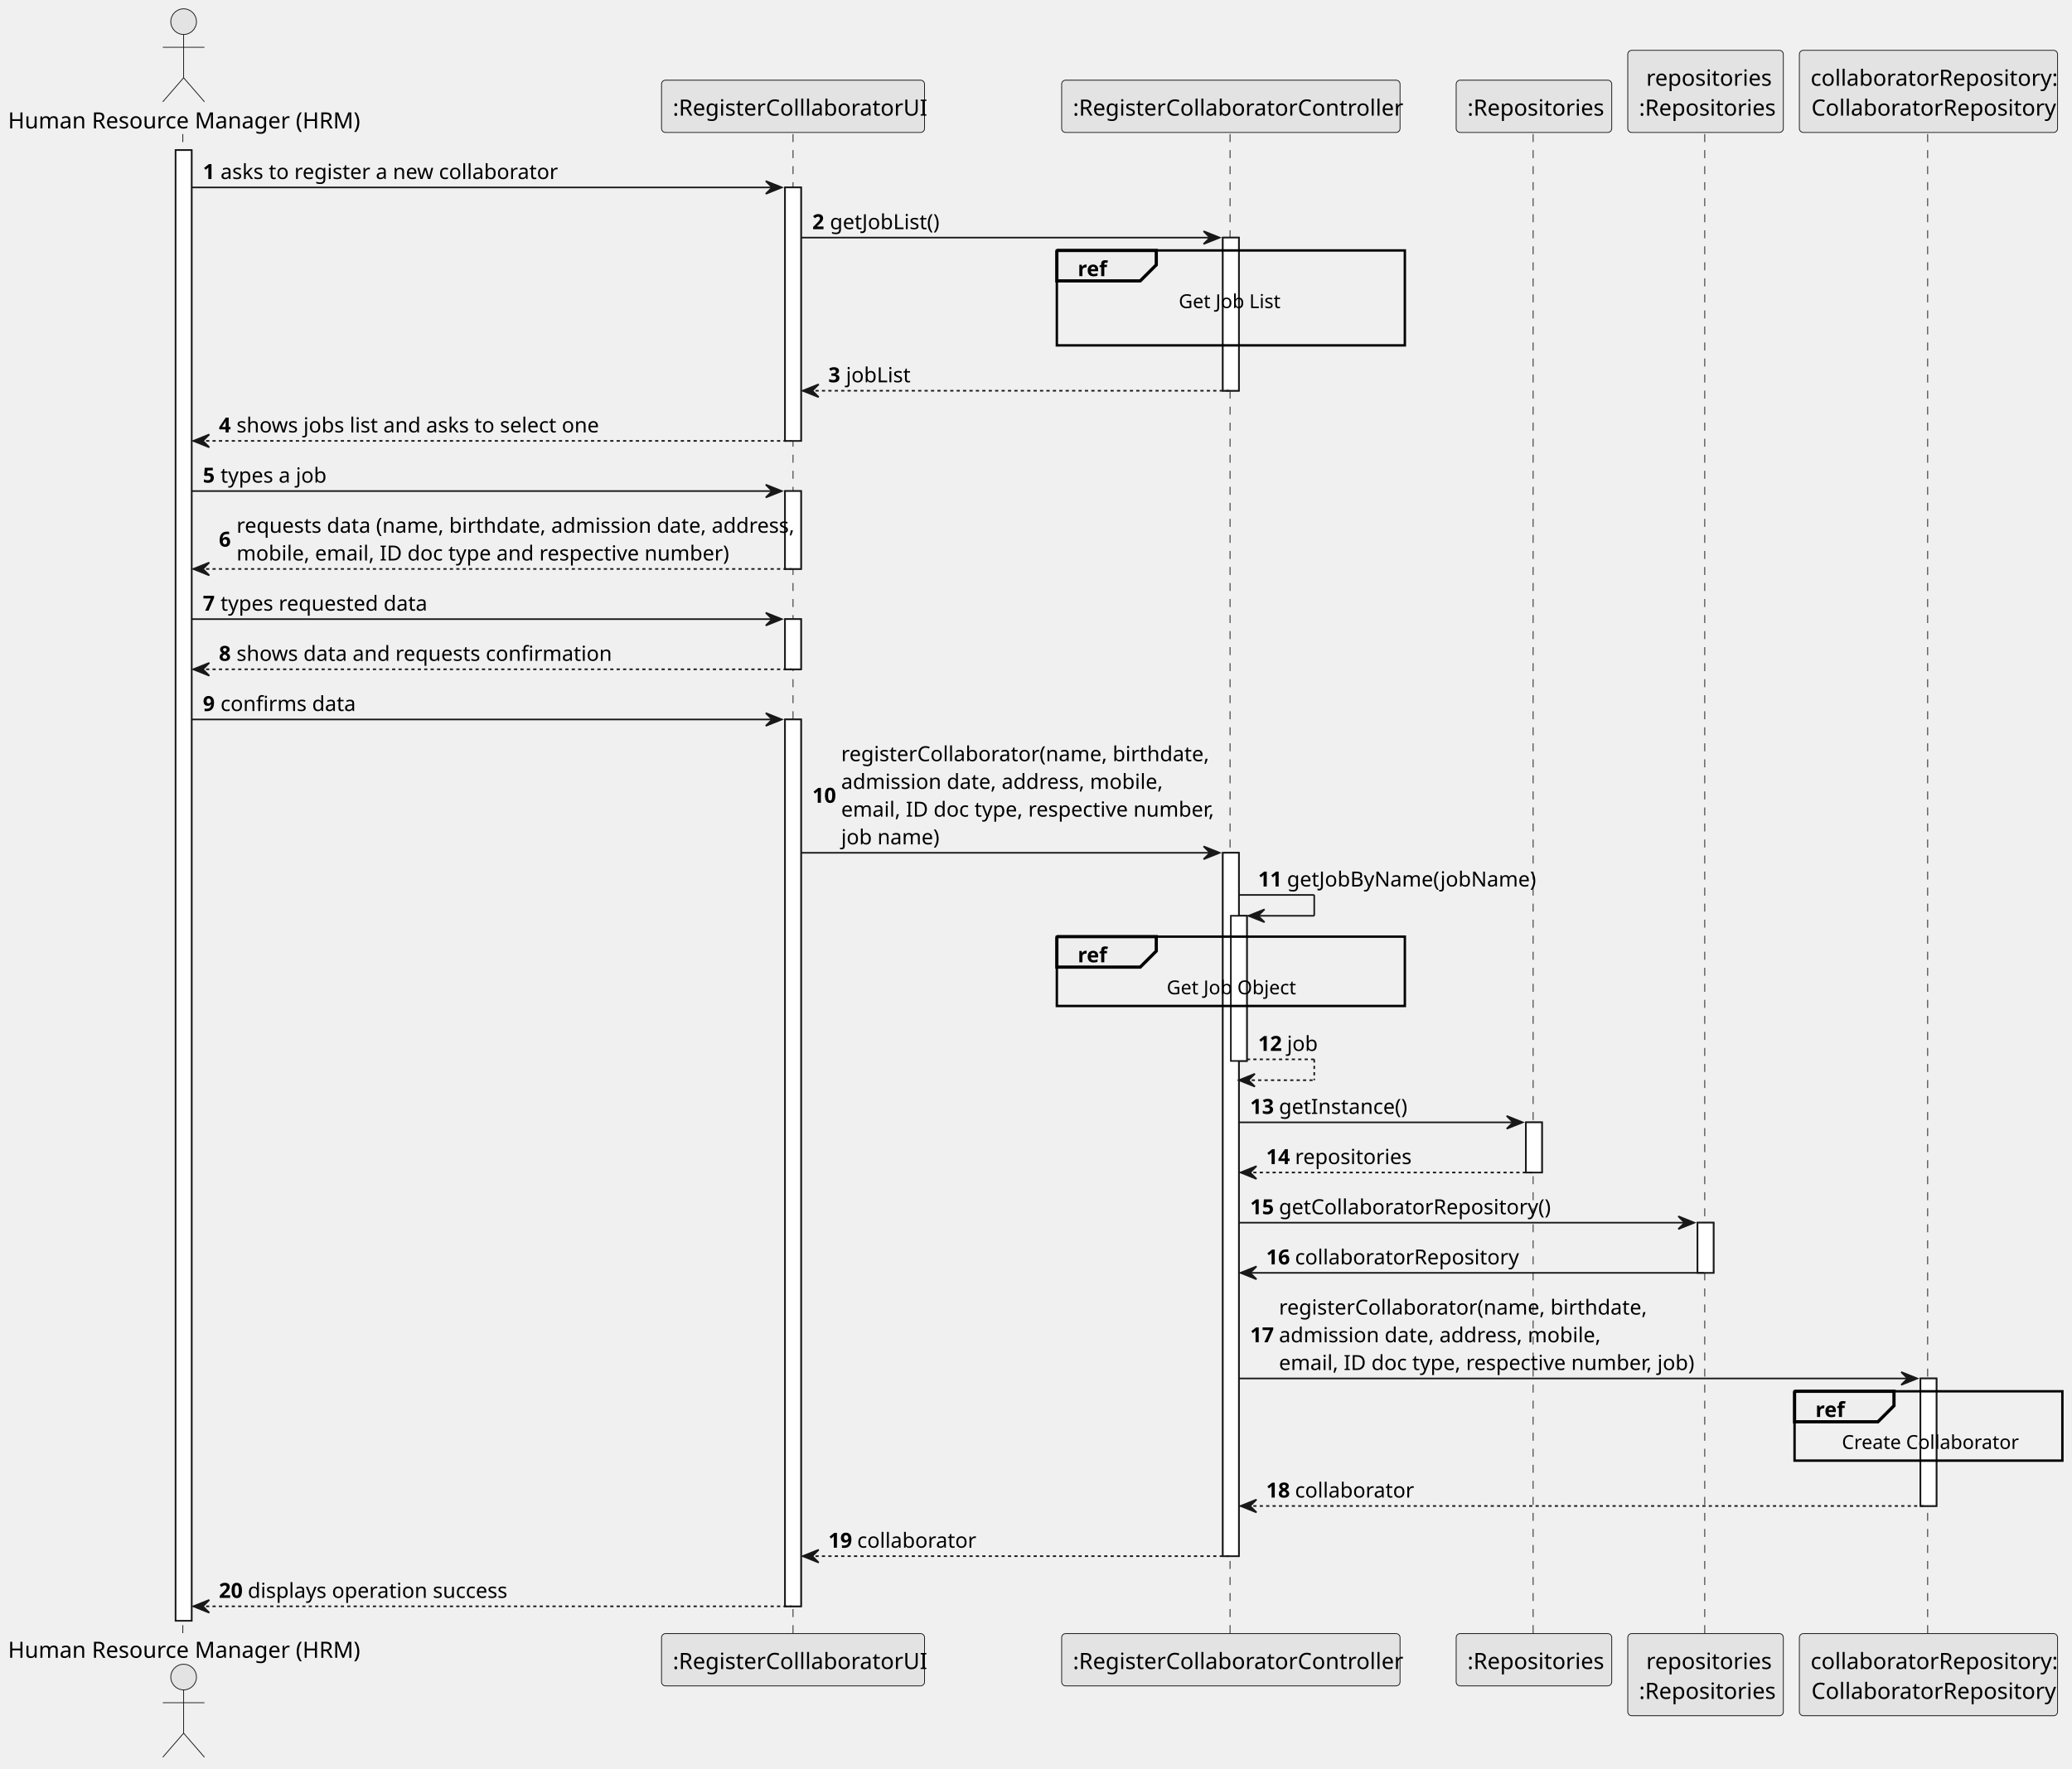
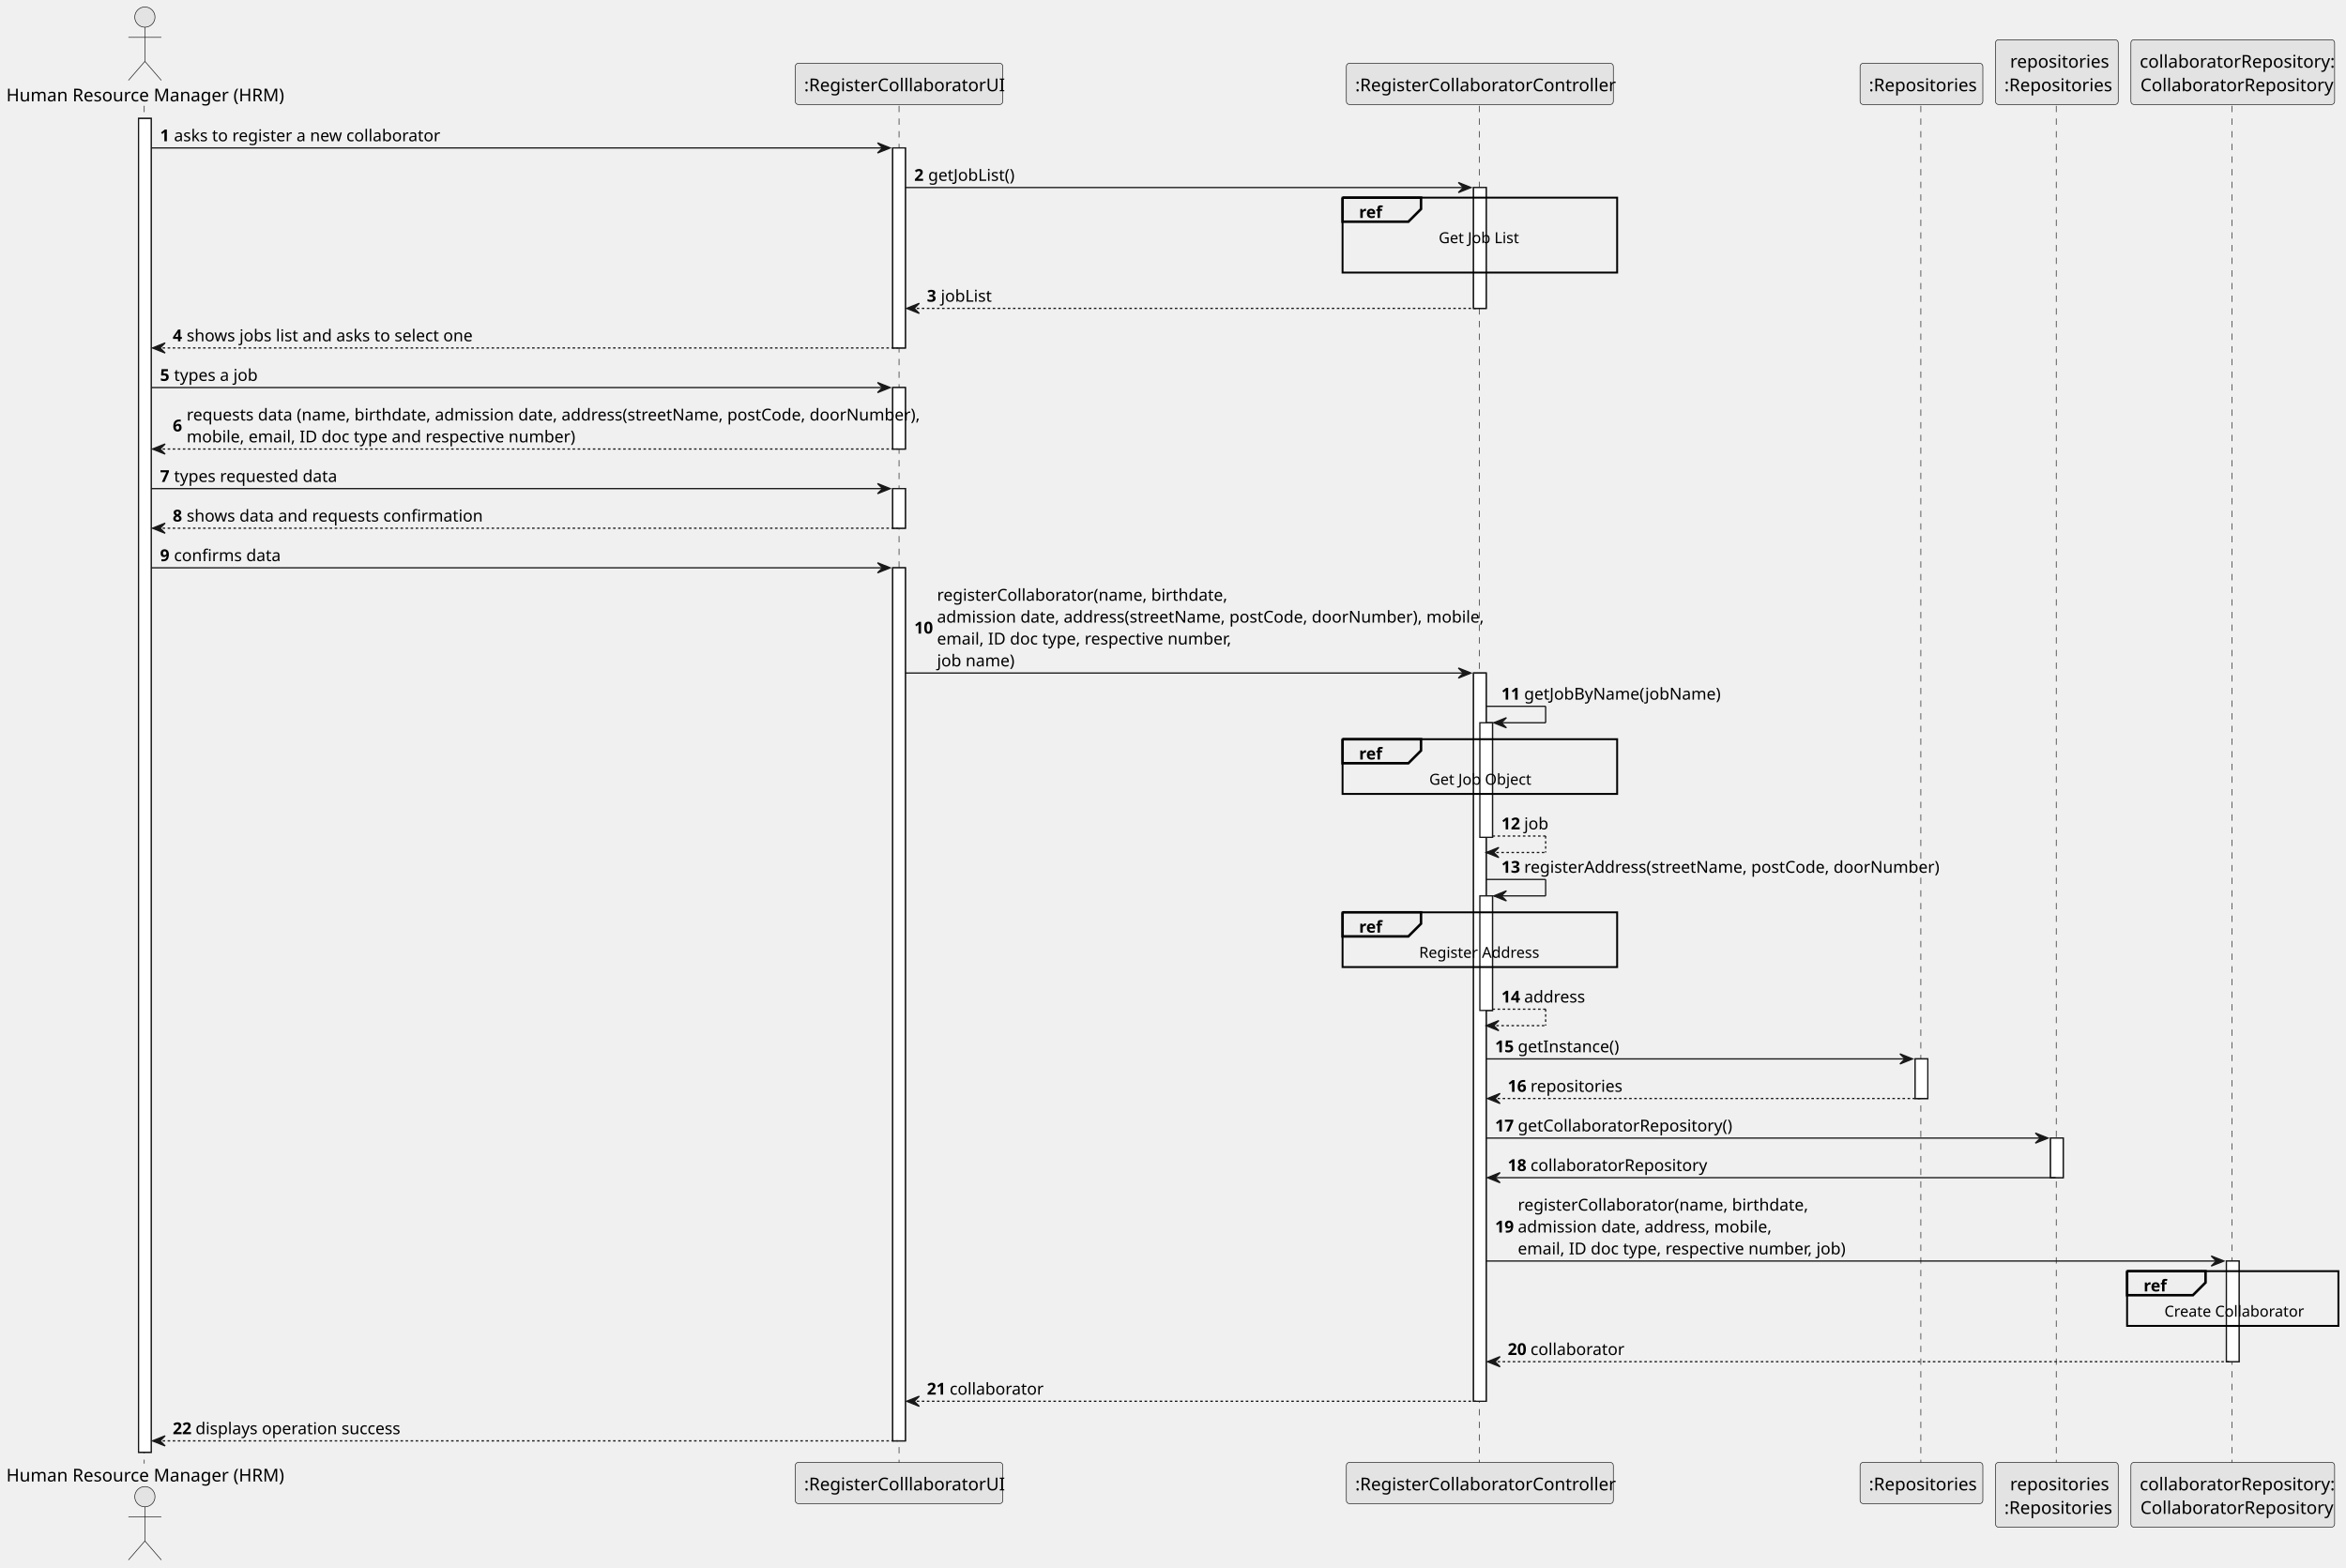
- <svg xmlns="http://www.w3.org/2000/svg" contentStyleType="text/css" height="1103px" preserveAspectRatio="none" style="width:1292px;height:1103px;background:#FFFFFF;" version="1.1" viewBox="0 0 1292 1103" width="1292px" zoomAndPan="magnify">
+ <svg xmlns="http://www.w3.org/2000/svg" contentStyleType="text/css" height="1239px" preserveAspectRatio="none" style="width:1854px;height:1239px;background:#FFFFFF;" version="1.1" viewBox="0 0 1854 1239" width="1854px" zoomAndPan="magnify">
  <defs />
  <g>
-     <rect fill="#FFFFFF" height="917.283" style="stroke:#181818;stroke-width:1.0;" width="10" x="109.5" y="93.621" />
-     <rect fill="#FFFFFF" height="158.086" style="stroke:#181818;stroke-width:1.0;" width="10" x="489.5" y="116.912" />
-     <rect fill="#FFFFFF" height="48.582" style="stroke:#181818;stroke-width:1.0;" width="10" x="489.5" y="306.289" />
-     <rect fill="#FFFFFF" height="31.291" style="stroke:#181818;stroke-width:1.0;" width="10" x="489.5" y="386.162" />
-     <rect fill="#FFFFFF" height="553.16" style="stroke:#181818;stroke-width:1.0;" width="10" x="489.5" y="448.744" />
-     <rect fill="#FFFFFF" height="95.504" style="stroke:#181818;stroke-width:1.0;" width="10" x="762.5" y="148.203" />
-     <rect fill="#FFFFFF" height="438.705" style="stroke:#181818;stroke-width:1.0;" width="10" x="762.5" y="531.908" />
-     <rect fill="#FFFFFF" height="90.543" style="stroke:#181818;stroke-width:1.0;" width="10" x="767.5" y="571.199" />
-     <rect fill="#FFFFFF" height="31.291" style="stroke:#181818;stroke-width:1.0;" width="10" x="951.5" y="700.033" />
-     <rect fill="#FFFFFF" height="31.291" style="stroke:#181818;stroke-width:1.0;" width="10" x="1058.5" y="762.615" />
-     <rect fill="#FFFFFF" height="79.543" style="stroke:#181818;stroke-width:1.0;" width="10" x="1197.5" y="859.779" />
-     <line style="stroke:#181818;stroke-width:0.5;stroke-dasharray:5.0,5.0;" x1="114" x2="114" y1="83.621" y2="1019.904" />
-     <line style="stroke:#181818;stroke-width:0.5;stroke-dasharray:5.0,5.0;" x1="494.5" x2="494.5" y1="83.621" y2="1019.904" />
-     <line style="stroke:#181818;stroke-width:0.5;stroke-dasharray:5.0,5.0;" x1="767" x2="767" y1="83.621" y2="1019.904" />
-     <line style="stroke:#181818;stroke-width:0.5;stroke-dasharray:5.0,5.0;" x1="956" x2="956" y1="83.621" y2="1019.904" />
-     <line style="stroke:#181818;stroke-width:0.5;stroke-dasharray:5.0,5.0;" x1="1063" x2="1063" y1="83.621" y2="1019.904" />
-     <line style="stroke:#181818;stroke-width:0.5;stroke-dasharray:5.0,5.0;" x1="1202" x2="1202" y1="83.621" y2="1019.904" />
+     <rect fill="#FFFFFF" height="1054.117" style="stroke:#181818;stroke-width:1.0;" width="10" x="109.5" y="93.621" />
+     <rect fill="#FFFFFF" height="158.086" style="stroke:#181818;stroke-width:1.0;" width="10" x="705.5" y="116.912" />
+     <rect fill="#FFFFFF" height="48.582" style="stroke:#181818;stroke-width:1.0;" width="10" x="705.5" y="306.289" />
+     <rect fill="#FFFFFF" height="31.291" style="stroke:#181818;stroke-width:1.0;" width="10" x="705.5" y="386.162" />
+     <rect fill="#FFFFFF" height="689.994" style="stroke:#181818;stroke-width:1.0;" width="10" x="705.5" y="448.744" />
+     <rect fill="#FFFFFF" height="95.504" style="stroke:#181818;stroke-width:1.0;" width="10" x="1164.5" y="148.203" />
+     <rect fill="#FFFFFF" height="575.539" style="stroke:#181818;stroke-width:1.0;" width="10" x="1164.5" y="531.908" />
+     <rect fill="#FFFFFF" height="90.543" style="stroke:#181818;stroke-width:1.0;" width="10" x="1169.5" y="571.199" />
+     <rect fill="#FFFFFF" height="90.543" style="stroke:#181818;stroke-width:1.0;" width="10" x="1169.5" y="708.033" />
+     <rect fill="#FFFFFF" height="31.291" style="stroke:#181818;stroke-width:1.0;" width="10" x="1513.5" y="836.867" />
+     <rect fill="#FFFFFF" height="31.291" style="stroke:#181818;stroke-width:1.0;" width="10" x="1620.5" y="899.449" />
+     <rect fill="#FFFFFF" height="79.543" style="stroke:#181818;stroke-width:1.0;" width="10" x="1759.5" y="996.613" />
+     <line style="stroke:#181818;stroke-width:0.5;stroke-dasharray:5.0,5.0;" x1="114" x2="114" y1="83.621" y2="1156.738" />
+     <line style="stroke:#181818;stroke-width:0.5;stroke-dasharray:5.0,5.0;" x1="710.5" x2="710.5" y1="83.621" y2="1156.738" />
+     <line style="stroke:#181818;stroke-width:0.5;stroke-dasharray:5.0,5.0;" x1="1169" x2="1169" y1="83.621" y2="1156.738" />
+     <line style="stroke:#181818;stroke-width:0.5;stroke-dasharray:5.0,5.0;" x1="1518" x2="1518" y1="83.621" y2="1156.738" />
+     <line style="stroke:#181818;stroke-width:0.5;stroke-dasharray:5.0,5.0;" x1="1625" x2="1625" y1="83.621" y2="1156.738" />
+     <line style="stroke:#181818;stroke-width:0.5;stroke-dasharray:5.0,5.0;" x1="1764" x2="1764" y1="83.621" y2="1156.738" />
    <text fill="#000000" font-family="sans-serif" font-size="14" lengthAdjust="spacing" textLength="213" x="5" y="80.107">Human Resource Manager (HRM)</text>
    <ellipse cx="114.5" cy="13.5" fill="#E3E3E3" rx="8" ry="8" style="stroke:#181818;stroke-width:0.5;" />
    <path d="M114.5,21.5 L114.5,48.5 M101.5,29.5 L127.5,29.5 M114.5,48.5 L101.5,63.5 M114.5,48.5 L127.5,63.5 " fill="none" style="stroke:#181818;stroke-width:0.5;" />
-     <text fill="#000000" font-family="sans-serif" font-size="14" lengthAdjust="spacing" textLength="213" x="5" y="1034.012">Human Resource Manager (HRM)</text>
-     <ellipse cx="114.5" cy="1046.025" fill="#E3E3E3" rx="8" ry="8" style="stroke:#181818;stroke-width:0.5;" />
-     <path d="M114.5,1054.025 L114.5,1081.025 M101.5,1062.025 L127.5,1062.025 M114.5,1081.025 L101.5,1096.025 M114.5,1081.025 L127.5,1096.025 " fill="none" style="stroke:#181818;stroke-width:0.5;" />
-     <rect fill="#E3E3E3" height="32.621" rx="2.5" ry="2.5" style="stroke:#181818;stroke-width:0.5;" width="164" x="412.5" y="50" />
-     <text fill="#000000" font-family="sans-serif" font-size="14" lengthAdjust="spacing" textLength="150" x="419.5" y="72.107">:RegisterColllaboratorUI</text>
-     <rect fill="#E3E3E3" height="32.621" rx="2.5" ry="2.5" style="stroke:#181818;stroke-width:0.5;" width="164" x="412.5" y="1018.904" />
-     <text fill="#000000" font-family="sans-serif" font-size="14" lengthAdjust="spacing" textLength="150" x="419.5" y="1041.012">:RegisterColllaboratorUI</text>
-     <rect fill="#E3E3E3" height="32.621" rx="2.5" ry="2.5" style="stroke:#181818;stroke-width:0.5;" width="211" x="662" y="50" />
-     <text fill="#000000" font-family="sans-serif" font-size="14" lengthAdjust="spacing" textLength="197" x="669" y="72.107">:RegisterCollaboratorController</text>
-     <rect fill="#E3E3E3" height="32.621" rx="2.5" ry="2.5" style="stroke:#181818;stroke-width:0.5;" width="211" x="662" y="1018.904" />
-     <text fill="#000000" font-family="sans-serif" font-size="14" lengthAdjust="spacing" textLength="197" x="669" y="1041.012">:RegisterCollaboratorController</text>
-     <rect fill="#E3E3E3" height="32.621" rx="2.5" ry="2.5" style="stroke:#181818;stroke-width:0.5;" width="97" x="908" y="50" />
-     <text fill="#000000" font-family="sans-serif" font-size="14" lengthAdjust="spacing" textLength="83" x="915" y="72.107">:Repositories</text>
-     <rect fill="#E3E3E3" height="32.621" rx="2.5" ry="2.5" style="stroke:#181818;stroke-width:0.5;" width="97" x="908" y="1018.904" />
-     <text fill="#000000" font-family="sans-serif" font-size="14" lengthAdjust="spacing" textLength="83" x="915" y="1041.012">:Repositories</text>
-     <rect fill="#E3E3E3" height="51.242" rx="2.5" ry="2.5" style="stroke:#181818;stroke-width:0.5;" width="97" x="1015" y="31.379" />
-     <text fill="#000000" font-family="sans-serif" font-size="14" lengthAdjust="spacing" textLength="74" x="1026.5" y="53.486">repositories</text>
-     <text fill="#000000" font-family="sans-serif" font-size="14" lengthAdjust="spacing" textLength="83" x="1022" y="72.107">:Repositories</text>
-     <rect fill="#E3E3E3" height="51.242" rx="2.5" ry="2.5" style="stroke:#181818;stroke-width:0.5;" width="97" x="1015" y="1018.904" />
-     <text fill="#000000" font-family="sans-serif" font-size="14" lengthAdjust="spacing" textLength="74" x="1026.5" y="1041.012">repositories</text>
-     <text fill="#000000" font-family="sans-serif" font-size="14" lengthAdjust="spacing" textLength="83" x="1022" y="1059.633">:Repositories</text>
-     <rect fill="#E3E3E3" height="51.242" rx="2.5" ry="2.5" style="stroke:#181818;stroke-width:0.5;" width="161" x="1122" y="31.379" />
-     <text fill="#000000" font-family="sans-serif" font-size="14" lengthAdjust="spacing" textLength="147" x="1129" y="53.486">collaboratorRepository:</text>
-     <text fill="#000000" font-family="sans-serif" font-size="14" lengthAdjust="spacing" textLength="146" x="1129.5" y="72.107">CollaboratorRepository</text>
-     <rect fill="#E3E3E3" height="51.242" rx="2.5" ry="2.5" style="stroke:#181818;stroke-width:0.5;" width="161" x="1122" y="1018.904" />
-     <text fill="#000000" font-family="sans-serif" font-size="14" lengthAdjust="spacing" textLength="147" x="1129" y="1041.012">collaboratorRepository:</text>
-     <text fill="#000000" font-family="sans-serif" font-size="14" lengthAdjust="spacing" textLength="146" x="1129.5" y="1059.633">CollaboratorRepository</text>
-     <rect fill="#FFFFFF" height="917.283" style="stroke:#181818;stroke-width:1.0;" width="10" x="109.5" y="93.621" />
-     <rect fill="#FFFFFF" height="158.086" style="stroke:#181818;stroke-width:1.0;" width="10" x="489.5" y="116.912" />
-     <rect fill="#FFFFFF" height="48.582" style="stroke:#181818;stroke-width:1.0;" width="10" x="489.5" y="306.289" />
-     <rect fill="#FFFFFF" height="31.291" style="stroke:#181818;stroke-width:1.0;" width="10" x="489.5" y="386.162" />
-     <rect fill="#FFFFFF" height="553.16" style="stroke:#181818;stroke-width:1.0;" width="10" x="489.5" y="448.744" />
-     <rect fill="#FFFFFF" height="95.504" style="stroke:#181818;stroke-width:1.0;" width="10" x="762.5" y="148.203" />
-     <rect fill="#FFFFFF" height="438.705" style="stroke:#181818;stroke-width:1.0;" width="10" x="762.5" y="531.908" />
-     <rect fill="#FFFFFF" height="90.543" style="stroke:#181818;stroke-width:1.0;" width="10" x="767.5" y="571.199" />
-     <rect fill="#FFFFFF" height="31.291" style="stroke:#181818;stroke-width:1.0;" width="10" x="951.5" y="700.033" />
-     <rect fill="#FFFFFF" height="31.291" style="stroke:#181818;stroke-width:1.0;" width="10" x="1058.5" y="762.615" />
-     <rect fill="#FFFFFF" height="79.543" style="stroke:#181818;stroke-width:1.0;" width="10" x="1197.5" y="859.779" />
-     <polygon fill="#181818" points="477.5,112.912,487.5,116.912,477.5,120.912,481.5,116.912" style="stroke:#181818;stroke-width:1.0;" />
-     <line style="stroke:#181818;stroke-width:1.0;" x1="119.5" x2="483.5" y1="116.912" y2="116.912" />
+     <text fill="#000000" font-family="sans-serif" font-size="14" lengthAdjust="spacing" textLength="213" x="5" y="1170.846">Human Resource Manager (HRM)</text>
+     <ellipse cx="114.5" cy="1182.859" fill="#E3E3E3" rx="8" ry="8" style="stroke:#181818;stroke-width:0.5;" />
+     <path d="M114.5,1190.859 L114.5,1217.859 M101.5,1198.859 L127.5,1198.859 M114.5,1217.859 L101.5,1232.859 M114.5,1217.859 L127.5,1232.859 " fill="none" style="stroke:#181818;stroke-width:0.5;" />
+     <rect fill="#E3E3E3" height="32.621" rx="2.5" ry="2.5" style="stroke:#181818;stroke-width:0.5;" width="164" x="628.5" y="50" />
+     <text fill="#000000" font-family="sans-serif" font-size="14" lengthAdjust="spacing" textLength="150" x="635.5" y="72.107">:RegisterColllaboratorUI</text>
+     <rect fill="#E3E3E3" height="32.621" rx="2.5" ry="2.5" style="stroke:#181818;stroke-width:0.5;" width="164" x="628.5" y="1155.738" />
+     <text fill="#000000" font-family="sans-serif" font-size="14" lengthAdjust="spacing" textLength="150" x="635.5" y="1177.846">:RegisterColllaboratorUI</text>
+     <rect fill="#E3E3E3" height="32.621" rx="2.5" ry="2.5" style="stroke:#181818;stroke-width:0.5;" width="211" x="1064" y="50" />
+     <text fill="#000000" font-family="sans-serif" font-size="14" lengthAdjust="spacing" textLength="197" x="1071" y="72.107">:RegisterCollaboratorController</text>
+     <rect fill="#E3E3E3" height="32.621" rx="2.5" ry="2.5" style="stroke:#181818;stroke-width:0.5;" width="211" x="1064" y="1155.738" />
+     <text fill="#000000" font-family="sans-serif" font-size="14" lengthAdjust="spacing" textLength="197" x="1071" y="1177.846">:RegisterCollaboratorController</text>
+     <rect fill="#E3E3E3" height="32.621" rx="2.5" ry="2.5" style="stroke:#181818;stroke-width:0.5;" width="97" x="1470" y="50" />
+     <text fill="#000000" font-family="sans-serif" font-size="14" lengthAdjust="spacing" textLength="83" x="1477" y="72.107">:Repositories</text>
+     <rect fill="#E3E3E3" height="32.621" rx="2.5" ry="2.5" style="stroke:#181818;stroke-width:0.5;" width="97" x="1470" y="1155.738" />
+     <text fill="#000000" font-family="sans-serif" font-size="14" lengthAdjust="spacing" textLength="83" x="1477" y="1177.846">:Repositories</text>
+     <rect fill="#E3E3E3" height="51.242" rx="2.5" ry="2.5" style="stroke:#181818;stroke-width:0.5;" width="97" x="1577" y="31.379" />
+     <text fill="#000000" font-family="sans-serif" font-size="14" lengthAdjust="spacing" textLength="74" x="1588.5" y="53.486">repositories</text>
+     <text fill="#000000" font-family="sans-serif" font-size="14" lengthAdjust="spacing" textLength="83" x="1584" y="72.107">:Repositories</text>
+     <rect fill="#E3E3E3" height="51.242" rx="2.5" ry="2.5" style="stroke:#181818;stroke-width:0.5;" width="97" x="1577" y="1155.738" />
+     <text fill="#000000" font-family="sans-serif" font-size="14" lengthAdjust="spacing" textLength="74" x="1588.5" y="1177.846">repositories</text>
+     <text fill="#000000" font-family="sans-serif" font-size="14" lengthAdjust="spacing" textLength="83" x="1584" y="1196.467">:Repositories</text>
+     <rect fill="#E3E3E3" height="51.242" rx="2.5" ry="2.5" style="stroke:#181818;stroke-width:0.5;" width="161" x="1684" y="31.379" />
+     <text fill="#000000" font-family="sans-serif" font-size="14" lengthAdjust="spacing" textLength="147" x="1691" y="53.486">collaboratorRepository:</text>
+     <text fill="#000000" font-family="sans-serif" font-size="14" lengthAdjust="spacing" textLength="146" x="1691.5" y="72.107">CollaboratorRepository</text>
+     <rect fill="#E3E3E3" height="51.242" rx="2.5" ry="2.5" style="stroke:#181818;stroke-width:0.5;" width="161" x="1684" y="1155.738" />
+     <text fill="#000000" font-family="sans-serif" font-size="14" lengthAdjust="spacing" textLength="147" x="1691" y="1177.846">collaboratorRepository:</text>
+     <text fill="#000000" font-family="sans-serif" font-size="14" lengthAdjust="spacing" textLength="146" x="1691.5" y="1196.467">CollaboratorRepository</text>
+     <rect fill="#FFFFFF" height="1054.117" style="stroke:#181818;stroke-width:1.0;" width="10" x="109.5" y="93.621" />
+     <rect fill="#FFFFFF" height="158.086" style="stroke:#181818;stroke-width:1.0;" width="10" x="705.5" y="116.912" />
+     <rect fill="#FFFFFF" height="48.582" style="stroke:#181818;stroke-width:1.0;" width="10" x="705.5" y="306.289" />
+     <rect fill="#FFFFFF" height="31.291" style="stroke:#181818;stroke-width:1.0;" width="10" x="705.5" y="386.162" />
+     <rect fill="#FFFFFF" height="689.994" style="stroke:#181818;stroke-width:1.0;" width="10" x="705.5" y="448.744" />
+     <rect fill="#FFFFFF" height="95.504" style="stroke:#181818;stroke-width:1.0;" width="10" x="1164.5" y="148.203" />
+     <rect fill="#FFFFFF" height="575.539" style="stroke:#181818;stroke-width:1.0;" width="10" x="1164.5" y="531.908" />
+     <rect fill="#FFFFFF" height="90.543" style="stroke:#181818;stroke-width:1.0;" width="10" x="1169.5" y="571.199" />
+     <rect fill="#FFFFFF" height="90.543" style="stroke:#181818;stroke-width:1.0;" width="10" x="1169.5" y="708.033" />
+     <rect fill="#FFFFFF" height="31.291" style="stroke:#181818;stroke-width:1.0;" width="10" x="1513.5" y="836.867" />
+     <rect fill="#FFFFFF" height="31.291" style="stroke:#181818;stroke-width:1.0;" width="10" x="1620.5" y="899.449" />
+     <rect fill="#FFFFFF" height="79.543" style="stroke:#181818;stroke-width:1.0;" width="10" x="1759.5" y="996.613" />
+     <polygon fill="#181818" points="693.5,112.912,703.5,116.912,693.5,120.912,697.5,116.912" style="stroke:#181818;stroke-width:1.0;" />
+     <line style="stroke:#181818;stroke-width:1.0;" x1="119.5" x2="699.5" y1="116.912" y2="116.912" />
    <text fill="#000000" font-family="sans-serif" font-size="13" font-weight="bold" lengthAdjust="spacing" textLength="7" x="126.5" y="111.649">1</text>
    <text fill="#000000" font-family="sans-serif" font-size="13" lengthAdjust="spacing" textLength="199" x="137.5" y="111.649">asks to register a new collaborator</text>
-     <polygon fill="#181818" points="750.5,144.203,760.5,148.203,750.5,152.203,754.5,148.203" style="stroke:#181818;stroke-width:1.0;" />
-     <line style="stroke:#181818;stroke-width:1.0;" x1="499.5" x2="756.5" y1="148.203" y2="148.203" />
-     <text fill="#000000" font-family="sans-serif" font-size="13" font-weight="bold" lengthAdjust="spacing" textLength="7" x="506.5" y="142.94">2</text>
-     <text fill="#000000" font-family="sans-serif" font-size="13" lengthAdjust="spacing" textLength="67" x="517.5" y="142.94">getJobList()</text>
-     <rect fill="none" height="59.213" style="stroke:#000000;stroke-width:1.5;" width="217" x="659" y="156.203" />
-     <path d="M659,156.203 L721,156.203 L721,165.203 L711,175.203 L659,175.203 L659,156.203 " fill="#EEEEEE" style="stroke:#000000;stroke-width:2.0;" />
-     <text fill="#000000" font-family="sans-serif" font-size="13" font-weight="bold" lengthAdjust="spacing" textLength="17" x="672" y="172.231">ref</text>
-     <text fill="#000000" font-family="sans-serif" font-size="12" lengthAdjust="spacing" textLength="65" x="735" y="192.152">Get Job List</text>
-     <text fill="#000000" font-family="sans-serif" font-size="12" lengthAdjust="spacing" textLength="3" x="766" y="208.113"> </text>
-     <polygon fill="#181818" points="510.5,239.707,500.5,243.707,510.5,247.707,506.5,243.707" style="stroke:#181818;stroke-width:1.0;" />
-     <line style="stroke:#181818;stroke-width:1.0;stroke-dasharray:2.0,2.0;" x1="504.5" x2="766.5" y1="243.707" y2="243.707" />
-     <text fill="#000000" font-family="sans-serif" font-size="13" font-weight="bold" lengthAdjust="spacing" textLength="7" x="516.5" y="238.444">3</text>
-     <text fill="#000000" font-family="sans-serif" font-size="13" lengthAdjust="spacing" textLength="38" x="527.5" y="238.444">jobList</text>
+     <polygon fill="#181818" points="1152.5,144.203,1162.5,148.203,1152.5,152.203,1156.5,148.203" style="stroke:#181818;stroke-width:1.0;" />
+     <line style="stroke:#181818;stroke-width:1.0;" x1="715.5" x2="1158.5" y1="148.203" y2="148.203" />
+     <text fill="#000000" font-family="sans-serif" font-size="13" font-weight="bold" lengthAdjust="spacing" textLength="7" x="722.5" y="142.94">2</text>
+     <text fill="#000000" font-family="sans-serif" font-size="13" lengthAdjust="spacing" textLength="67" x="733.5" y="142.94">getJobList()</text>
+     <rect fill="none" height="59.213" style="stroke:#000000;stroke-width:1.5;" width="217" x="1061" y="156.203" />
+     <path d="M1061,156.203 L1123,156.203 L1123,165.203 L1113,175.203 L1061,175.203 L1061,156.203 " fill="#EEEEEE" style="stroke:#000000;stroke-width:2.0;" />
+     <text fill="#000000" font-family="sans-serif" font-size="13" font-weight="bold" lengthAdjust="spacing" textLength="17" x="1074" y="172.231">ref</text>
+     <text fill="#000000" font-family="sans-serif" font-size="12" lengthAdjust="spacing" textLength="65" x="1137" y="192.152">Get Job List</text>
+     <text fill="#000000" font-family="sans-serif" font-size="12" lengthAdjust="spacing" textLength="3" x="1168" y="208.113"> </text>
+     <polygon fill="#181818" points="726.5,239.707,716.5,243.707,726.5,247.707,722.5,243.707" style="stroke:#181818;stroke-width:1.0;" />
+     <line style="stroke:#181818;stroke-width:1.0;stroke-dasharray:2.0,2.0;" x1="720.5" x2="1168.5" y1="243.707" y2="243.707" />
+     <text fill="#000000" font-family="sans-serif" font-size="13" font-weight="bold" lengthAdjust="spacing" textLength="7" x="732.5" y="238.444">3</text>
+     <text fill="#000000" font-family="sans-serif" font-size="13" lengthAdjust="spacing" textLength="38" x="743.5" y="238.444">jobList</text>
    <polygon fill="#181818" points="130.5,270.998,120.5,274.998,130.5,278.998,126.5,274.998" style="stroke:#181818;stroke-width:1.0;" />
-     <line style="stroke:#181818;stroke-width:1.0;stroke-dasharray:2.0,2.0;" x1="124.5" x2="493.5" y1="274.998" y2="274.998" />
+     <line style="stroke:#181818;stroke-width:1.0;stroke-dasharray:2.0,2.0;" x1="124.5" x2="709.5" y1="274.998" y2="274.998" />
    <text fill="#000000" font-family="sans-serif" font-size="13" font-weight="bold" lengthAdjust="spacing" textLength="7" x="136.5" y="269.735">4</text>
    <text fill="#000000" font-family="sans-serif" font-size="13" lengthAdjust="spacing" textLength="222" x="147.5" y="269.735">shows jobs list and asks to select one</text>
-     <polygon fill="#181818" points="477.5,302.289,487.5,306.289,477.5,310.289,481.5,306.289" style="stroke:#181818;stroke-width:1.0;" />
-     <line style="stroke:#181818;stroke-width:1.0;" x1="119.5" x2="483.5" y1="306.289" y2="306.289" />
+     <polygon fill="#181818" points="693.5,302.289,703.5,306.289,693.5,310.289,697.5,306.289" style="stroke:#181818;stroke-width:1.0;" />
+     <line style="stroke:#181818;stroke-width:1.0;" x1="119.5" x2="699.5" y1="306.289" y2="306.289" />
    <text fill="#000000" font-family="sans-serif" font-size="13" font-weight="bold" lengthAdjust="spacing" textLength="7" x="126.5" y="301.026">5</text>
    <text fill="#000000" font-family="sans-serif" font-size="13" lengthAdjust="spacing" textLength="64" x="137.5" y="301.026">types a job</text>
    <polygon fill="#181818" points="130.5,350.871,120.5,354.871,130.5,358.871,126.5,354.871" style="stroke:#181818;stroke-width:1.0;" />
-     <line style="stroke:#181818;stroke-width:1.0;stroke-dasharray:2.0,2.0;" x1="124.5" x2="493.5" y1="354.871" y2="354.871" />
+     <line style="stroke:#181818;stroke-width:1.0;stroke-dasharray:2.0,2.0;" x1="124.5" x2="709.5" y1="354.871" y2="354.871" />
    <text fill="#000000" font-family="sans-serif" font-size="13" font-weight="bold" lengthAdjust="spacing" textLength="7" x="136.5" y="340.963">6</text>
-     <text fill="#000000" font-family="sans-serif" font-size="13" lengthAdjust="spacing" textLength="331" x="147.5" y="332.317">requests data (name, birthdate, admission date, address,</text>
+     <text fill="#000000" font-family="sans-serif" font-size="13" lengthAdjust="spacing" textLength="547" x="147.5" y="332.317">requests data (name, birthdate, admission date, address(streetName, postCode, doorNumber),</text>
    <text fill="#000000" font-family="sans-serif" font-size="13" lengthAdjust="spacing" textLength="289" x="147.5" y="349.608">mobile, email, ID doc type and respective number)</text>
-     <polygon fill="#181818" points="477.5,382.162,487.5,386.162,477.5,390.162,481.5,386.162" style="stroke:#181818;stroke-width:1.0;" />
-     <line style="stroke:#181818;stroke-width:1.0;" x1="119.5" x2="483.5" y1="386.162" y2="386.162" />
+     <polygon fill="#181818" points="693.5,382.162,703.5,386.162,693.5,390.162,697.5,386.162" style="stroke:#181818;stroke-width:1.0;" />
+     <line style="stroke:#181818;stroke-width:1.0;" x1="119.5" x2="699.5" y1="386.162" y2="386.162" />
    <text fill="#000000" font-family="sans-serif" font-size="13" font-weight="bold" lengthAdjust="spacing" textLength="7" x="126.5" y="380.899">7</text>
    <text fill="#000000" font-family="sans-serif" font-size="13" lengthAdjust="spacing" textLength="122" x="137.5" y="380.899">types requested data</text>
    <polygon fill="#181818" points="130.5,413.453,120.5,417.453,130.5,421.453,126.5,417.453" style="stroke:#181818;stroke-width:1.0;" />
-     <line style="stroke:#181818;stroke-width:1.0;stroke-dasharray:2.0,2.0;" x1="124.5" x2="493.5" y1="417.453" y2="417.453" />
+     <line style="stroke:#181818;stroke-width:1.0;stroke-dasharray:2.0,2.0;" x1="124.5" x2="709.5" y1="417.453" y2="417.453" />
    <text fill="#000000" font-family="sans-serif" font-size="13" font-weight="bold" lengthAdjust="spacing" textLength="7" x="136.5" y="412.19">8</text>
    <text fill="#000000" font-family="sans-serif" font-size="13" lengthAdjust="spacing" textLength="219" x="147.5" y="412.19">shows data and requests confirmation</text>
-     <polygon fill="#181818" points="477.5,444.744,487.5,448.744,477.5,452.744,481.5,448.744" style="stroke:#181818;stroke-width:1.0;" />
-     <line style="stroke:#181818;stroke-width:1.0;" x1="119.5" x2="483.5" y1="448.744" y2="448.744" />
+     <polygon fill="#181818" points="693.5,444.744,703.5,448.744,693.5,452.744,697.5,448.744" style="stroke:#181818;stroke-width:1.0;" />
+     <line style="stroke:#181818;stroke-width:1.0;" x1="119.5" x2="699.5" y1="448.744" y2="448.744" />
    <text fill="#000000" font-family="sans-serif" font-size="13" font-weight="bold" lengthAdjust="spacing" textLength="7" x="126.5" y="443.481">9</text>
    <text fill="#000000" font-family="sans-serif" font-size="13" lengthAdjust="spacing" textLength="78" x="137.5" y="443.481">confirms data</text>
-     <polygon fill="#181818" points="750.5,527.908,760.5,531.908,750.5,535.908,754.5,531.908" style="stroke:#181818;stroke-width:1.0;" />
-     <line style="stroke:#181818;stroke-width:1.0;" x1="499.5" x2="756.5" y1="531.908" y2="531.908" />
-     <text fill="#000000" font-family="sans-serif" font-size="13" font-weight="bold" lengthAdjust="spacing" textLength="14" x="506.5" y="500.709">10</text>
-     <text fill="#000000" font-family="sans-serif" font-size="13" lengthAdjust="spacing" textLength="210" x="524.5" y="474.772">registerCollaborator(name, birthdate,</text>
-     <text fill="#000000" font-family="sans-serif" font-size="13" lengthAdjust="spacing" textLength="192" x="524.5" y="492.063">admission date, address, mobile,</text>
-     <text fill="#000000" font-family="sans-serif" font-size="13" lengthAdjust="spacing" textLength="222" x="524.5" y="509.354">email, ID doc type, respective number,</text>
-     <text fill="#000000" font-family="sans-serif" font-size="13" lengthAdjust="spacing" textLength="57" x="524.5" y="526.645">job name)</text>
-     <line style="stroke:#181818;stroke-width:1.0;" x1="772.5" x2="819.5" y1="558.199" y2="558.199" />
-     <line style="stroke:#181818;stroke-width:1.0;" x1="819.5" x2="819.5" y1="558.199" y2="571.199" />
-     <line style="stroke:#181818;stroke-width:1.0;" x1="778.5" x2="819.5" y1="571.199" y2="571.199" />
-     <polygon fill="#181818" points="788.5,567.199,778.5,571.199,788.5,575.199,784.5,571.199" style="stroke:#181818;stroke-width:1.0;" />
-     <text fill="#000000" font-family="sans-serif" font-size="13" font-weight="bold" lengthAdjust="spacing" textLength="14" x="784.5" y="552.937">11</text>
-     <text fill="#000000" font-family="sans-serif" font-size="13" lengthAdjust="spacing" textLength="147" x="802.5" y="552.937">getJobByName(jobName)</text>
-     <rect fill="none" height="43.252" style="stroke:#000000;stroke-width:1.5;" width="217" x="659" y="584.199" />
-     <path d="M659,584.199 L721,584.199 L721,593.199 L711,603.199 L659,603.199 L659,584.199 " fill="#EEEEEE" style="stroke:#000000;stroke-width:2.0;" />
-     <text fill="#000000" font-family="sans-serif" font-size="13" font-weight="bold" lengthAdjust="spacing" textLength="17" x="672" y="600.227">ref</text>
-     <text fill="#000000" font-family="sans-serif" font-size="12" lengthAdjust="spacing" textLength="80" x="727.5" y="620.148">Get Job Object</text>
-     <line style="stroke:#181818;stroke-width:1.0;stroke-dasharray:2.0,2.0;" x1="777.5" x2="819.5" y1="660.742" y2="660.742" />
-     <line style="stroke:#181818;stroke-width:1.0;stroke-dasharray:2.0,2.0;" x1="819.5" x2="819.5" y1="660.742" y2="673.742" />
-     <line style="stroke:#181818;stroke-width:1.0;stroke-dasharray:2.0,2.0;" x1="772.5" x2="819.5" y1="673.742" y2="673.742" />
-     <polygon fill="#181818" points="782.5,669.742,772.5,673.742,782.5,677.742,778.5,673.742" style="stroke:#181818;stroke-width:1.0;" />
-     <text fill="#000000" font-family="sans-serif" font-size="13" font-weight="bold" lengthAdjust="spacing" textLength="14" x="784.5" y="655.48">12</text>
-     <text fill="#000000" font-family="sans-serif" font-size="13" lengthAdjust="spacing" textLength="17" x="802.5" y="655.48">job</text>
-     <polygon fill="#181818" points="939.5,696.033,949.5,700.033,939.5,704.033,943.5,700.033" style="stroke:#181818;stroke-width:1.0;" />
-     <line style="stroke:#181818;stroke-width:1.0;" x1="772.5" x2="945.5" y1="700.033" y2="700.033" />
-     <text fill="#000000" font-family="sans-serif" font-size="13" font-weight="bold" lengthAdjust="spacing" textLength="14" x="779.5" y="694.77">13</text>
-     <text fill="#000000" font-family="sans-serif" font-size="13" lengthAdjust="spacing" textLength="75" x="797.5" y="694.77">getInstance()</text>
-     <polygon fill="#181818" points="783.5,727.324,773.5,731.324,783.5,735.324,779.5,731.324" style="stroke:#181818;stroke-width:1.0;" />
-     <line style="stroke:#181818;stroke-width:1.0;stroke-dasharray:2.0,2.0;" x1="777.5" x2="955.5" y1="731.324" y2="731.324" />
-     <text fill="#000000" font-family="sans-serif" font-size="13" font-weight="bold" lengthAdjust="spacing" textLength="14" x="789.5" y="726.062">14</text>
-     <text fill="#000000" font-family="sans-serif" font-size="13" lengthAdjust="spacing" textLength="67" x="807.5" y="726.062">repositories</text>
-     <polygon fill="#181818" points="1046.5,758.615,1056.5,762.615,1046.5,766.615,1050.5,762.615" style="stroke:#181818;stroke-width:1.0;" />
-     <line style="stroke:#181818;stroke-width:1.0;" x1="772.5" x2="1052.5" y1="762.615" y2="762.615" />
-     <text fill="#000000" font-family="sans-serif" font-size="13" font-weight="bold" lengthAdjust="spacing" textLength="14" x="779.5" y="757.352">15</text>
-     <text fill="#000000" font-family="sans-serif" font-size="13" lengthAdjust="spacing" textLength="157" x="797.5" y="757.352">getCollaboratorRepository()</text>
-     <polygon fill="#181818" points="783.5,789.906,773.5,793.906,783.5,797.906,779.5,793.906" style="stroke:#181818;stroke-width:1.0;" />
-     <line style="stroke:#181818;stroke-width:1.0;" x1="777.5" x2="1062.5" y1="793.906" y2="793.906" />
-     <text fill="#000000" font-family="sans-serif" font-size="13" font-weight="bold" lengthAdjust="spacing" textLength="14" x="789.5" y="788.644">16</text>
-     <text fill="#000000" font-family="sans-serif" font-size="13" lengthAdjust="spacing" textLength="129" x="807.5" y="788.644">collaboratorRepository</text>
-     <polygon fill="#181818" points="1185.5,855.779,1195.5,859.779,1185.5,863.779,1189.5,859.779" style="stroke:#181818;stroke-width:1.0;" />
-     <line style="stroke:#181818;stroke-width:1.0;" x1="772.5" x2="1191.5" y1="859.779" y2="859.779" />
-     <text fill="#000000" font-family="sans-serif" font-size="13" font-weight="bold" lengthAdjust="spacing" textLength="14" x="779.5" y="837.226">17</text>
-     <text fill="#000000" font-family="sans-serif" font-size="13" lengthAdjust="spacing" textLength="210" x="797.5" y="819.935">registerCollaborator(name, birthdate,</text>
-     <text fill="#000000" font-family="sans-serif" font-size="13" lengthAdjust="spacing" textLength="192" x="797.5" y="837.226">admission date, address, mobile,</text>
-     <text fill="#000000" font-family="sans-serif" font-size="13" lengthAdjust="spacing" textLength="247" x="797.5" y="854.517">email, ID doc type, respective number, job)</text>
-     <rect fill="none" height="43.252" style="stroke:#000000;stroke-width:1.5;" width="167" x="1119" y="867.779" />
-     <path d="M1119,867.779 L1181,867.779 L1181,876.779 L1171,886.779 L1119,886.779 L1119,867.779 " fill="#EEEEEE" style="stroke:#000000;stroke-width:2.0;" />
-     <text fill="#000000" font-family="sans-serif" font-size="13" font-weight="bold" lengthAdjust="spacing" textLength="17" x="1132" y="883.808">ref</text>
-     <text fill="#000000" font-family="sans-serif" font-size="12" lengthAdjust="spacing" textLength="108" x="1148.5" y="903.729">Create Collaborator</text>
-     <polygon fill="#181818" points="783.5,935.322,773.5,939.322,783.5,943.322,779.5,939.322" style="stroke:#181818;stroke-width:1.0;" />
-     <line style="stroke:#181818;stroke-width:1.0;stroke-dasharray:2.0,2.0;" x1="777.5" x2="1201.5" y1="939.322" y2="939.322" />
-     <text fill="#000000" font-family="sans-serif" font-size="13" font-weight="bold" lengthAdjust="spacing" textLength="14" x="789.5" y="934.06">18</text>
-     <text fill="#000000" font-family="sans-serif" font-size="13" lengthAdjust="spacing" textLength="67" x="807.5" y="934.06">collaborator</text>
-     <polygon fill="#181818" points="510.5,966.613,500.5,970.613,510.5,974.613,506.5,970.613" style="stroke:#181818;stroke-width:1.0;" />
-     <line style="stroke:#181818;stroke-width:1.0;stroke-dasharray:2.0,2.0;" x1="504.5" x2="766.5" y1="970.613" y2="970.613" />
-     <text fill="#000000" font-family="sans-serif" font-size="13" font-weight="bold" lengthAdjust="spacing" textLength="14" x="516.5" y="965.351">19</text>
-     <text fill="#000000" font-family="sans-serif" font-size="13" lengthAdjust="spacing" textLength="67" x="534.5" y="965.351">collaborator</text>
-     <polygon fill="#181818" points="130.5,997.904,120.5,1001.904,130.5,1005.904,126.5,1001.904" style="stroke:#181818;stroke-width:1.0;" />
-     <line style="stroke:#181818;stroke-width:1.0;stroke-dasharray:2.0,2.0;" x1="124.5" x2="493.5" y1="1001.904" y2="1001.904" />
-     <text fill="#000000" font-family="sans-serif" font-size="13" font-weight="bold" lengthAdjust="spacing" textLength="14" x="136.5" y="996.642">20</text>
-     <text fill="#000000" font-family="sans-serif" font-size="13" lengthAdjust="spacing" textLength="158" x="154.5" y="996.642">displays operation success</text>
+     <polygon fill="#181818" points="1152.5,527.908,1162.5,531.908,1152.5,535.908,1156.5,531.908" style="stroke:#181818;stroke-width:1.0;" />
+     <line style="stroke:#181818;stroke-width:1.0;" x1="715.5" x2="1158.5" y1="531.908" y2="531.908" />
+     <text fill="#000000" font-family="sans-serif" font-size="13" font-weight="bold" lengthAdjust="spacing" textLength="14" x="722.5" y="500.709">10</text>
+     <text fill="#000000" font-family="sans-serif" font-size="13" lengthAdjust="spacing" textLength="210" x="740.5" y="474.772">registerCollaborator(name, birthdate,</text>
+     <text fill="#000000" font-family="sans-serif" font-size="13" lengthAdjust="spacing" textLength="408" x="740.5" y="492.063">admission date, address(streetName, postCode, doorNumber), mobile,</text>
+     <text fill="#000000" font-family="sans-serif" font-size="13" lengthAdjust="spacing" textLength="222" x="740.5" y="509.354">email, ID doc type, respective number,</text>
+     <text fill="#000000" font-family="sans-serif" font-size="13" lengthAdjust="spacing" textLength="57" x="740.5" y="526.645">job name)</text>
+     <line style="stroke:#181818;stroke-width:1.0;" x1="1174.5" x2="1221.5" y1="558.199" y2="558.199" />
+     <line style="stroke:#181818;stroke-width:1.0;" x1="1221.5" x2="1221.5" y1="558.199" y2="571.199" />
+     <line style="stroke:#181818;stroke-width:1.0;" x1="1180.5" x2="1221.5" y1="571.199" y2="571.199" />
+     <polygon fill="#181818" points="1190.5,567.199,1180.5,571.199,1190.5,575.199,1186.5,571.199" style="stroke:#181818;stroke-width:1.0;" />
+     <text fill="#000000" font-family="sans-serif" font-size="13" font-weight="bold" lengthAdjust="spacing" textLength="14" x="1186.5" y="552.937">11</text>
+     <text fill="#000000" font-family="sans-serif" font-size="13" lengthAdjust="spacing" textLength="147" x="1204.5" y="552.937">getJobByName(jobName)</text>
+     <rect fill="none" height="43.252" style="stroke:#000000;stroke-width:1.5;" width="217" x="1061" y="584.199" />
+     <path d="M1061,584.199 L1123,584.199 L1123,593.199 L1113,603.199 L1061,603.199 L1061,584.199 " fill="#EEEEEE" style="stroke:#000000;stroke-width:2.0;" />
+     <text fill="#000000" font-family="sans-serif" font-size="13" font-weight="bold" lengthAdjust="spacing" textLength="17" x="1074" y="600.227">ref</text>
+     <text fill="#000000" font-family="sans-serif" font-size="12" lengthAdjust="spacing" textLength="80" x="1129.5" y="620.148">Get Job Object</text>
+     <line style="stroke:#181818;stroke-width:1.0;stroke-dasharray:2.0,2.0;" x1="1179.5" x2="1221.5" y1="660.742" y2="660.742" />
+     <line style="stroke:#181818;stroke-width:1.0;stroke-dasharray:2.0,2.0;" x1="1221.5" x2="1221.5" y1="660.742" y2="673.742" />
+     <line style="stroke:#181818;stroke-width:1.0;stroke-dasharray:2.0,2.0;" x1="1174.5" x2="1221.5" y1="673.742" y2="673.742" />
+     <polygon fill="#181818" points="1184.5,669.742,1174.5,673.742,1184.5,677.742,1180.5,673.742" style="stroke:#181818;stroke-width:1.0;" />
+     <text fill="#000000" font-family="sans-serif" font-size="13" font-weight="bold" lengthAdjust="spacing" textLength="14" x="1186.5" y="655.48">12</text>
+     <text fill="#000000" font-family="sans-serif" font-size="13" lengthAdjust="spacing" textLength="17" x="1204.5" y="655.48">job</text>
+     <line style="stroke:#181818;stroke-width:1.0;" x1="1174.5" x2="1221.5" y1="695.033" y2="695.033" />
+     <line style="stroke:#181818;stroke-width:1.0;" x1="1221.5" x2="1221.5" y1="695.033" y2="708.033" />
+     <line style="stroke:#181818;stroke-width:1.0;" x1="1180.5" x2="1221.5" y1="708.033" y2="708.033" />
+     <polygon fill="#181818" points="1190.5,704.033,1180.5,708.033,1190.5,712.033,1186.5,708.033" style="stroke:#181818;stroke-width:1.0;" />
+     <text fill="#000000" font-family="sans-serif" font-size="13" font-weight="bold" lengthAdjust="spacing" textLength="14" x="1186.5" y="689.77">13</text>
+     <text fill="#000000" font-family="sans-serif" font-size="13" lengthAdjust="spacing" textLength="307" x="1204.5" y="689.77">registerAddress(streetName, postCode, doorNumber)</text>
+     <rect fill="none" height="43.252" style="stroke:#000000;stroke-width:1.5;" width="217" x="1061" y="721.033" />
+     <path d="M1061,721.033 L1123,721.033 L1123,730.033 L1113,740.033 L1061,740.033 L1061,721.033 " fill="#EEEEEE" style="stroke:#000000;stroke-width:2.0;" />
+     <text fill="#000000" font-family="sans-serif" font-size="13" font-weight="bold" lengthAdjust="spacing" textLength="17" x="1074" y="737.062">ref</text>
+     <text fill="#000000" font-family="sans-serif" font-size="12" lengthAdjust="spacing" textLength="96" x="1121.5" y="756.982">Register Address</text>
+     <line style="stroke:#181818;stroke-width:1.0;stroke-dasharray:2.0,2.0;" x1="1179.5" x2="1221.5" y1="797.576" y2="797.576" />
+     <line style="stroke:#181818;stroke-width:1.0;stroke-dasharray:2.0,2.0;" x1="1221.5" x2="1221.5" y1="797.576" y2="810.576" />
+     <line style="stroke:#181818;stroke-width:1.0;stroke-dasharray:2.0,2.0;" x1="1174.5" x2="1221.5" y1="810.576" y2="810.576" />
+     <polygon fill="#181818" points="1184.5,806.576,1174.5,810.576,1184.5,814.576,1180.5,810.576" style="stroke:#181818;stroke-width:1.0;" />
+     <text fill="#000000" font-family="sans-serif" font-size="13" font-weight="bold" lengthAdjust="spacing" textLength="14" x="1186.5" y="792.313">14</text>
+     <text fill="#000000" font-family="sans-serif" font-size="13" lengthAdjust="spacing" textLength="46" x="1204.5" y="792.313">address</text>
+     <polygon fill="#181818" points="1501.5,832.867,1511.5,836.867,1501.5,840.867,1505.5,836.867" style="stroke:#181818;stroke-width:1.0;" />
+     <line style="stroke:#181818;stroke-width:1.0;" x1="1174.5" x2="1507.5" y1="836.867" y2="836.867" />
+     <text fill="#000000" font-family="sans-serif" font-size="13" font-weight="bold" lengthAdjust="spacing" textLength="14" x="1181.5" y="831.605">15</text>
+     <text fill="#000000" font-family="sans-serif" font-size="13" lengthAdjust="spacing" textLength="75" x="1199.5" y="831.605">getInstance()</text>
+     <polygon fill="#181818" points="1185.5,864.158,1175.5,868.158,1185.5,872.158,1181.5,868.158" style="stroke:#181818;stroke-width:1.0;" />
+     <line style="stroke:#181818;stroke-width:1.0;stroke-dasharray:2.0,2.0;" x1="1179.5" x2="1517.5" y1="868.158" y2="868.158" />
+     <text fill="#000000" font-family="sans-serif" font-size="13" font-weight="bold" lengthAdjust="spacing" textLength="14" x="1191.5" y="862.895">16</text>
+     <text fill="#000000" font-family="sans-serif" font-size="13" lengthAdjust="spacing" textLength="67" x="1209.5" y="862.895">repositories</text>
+     <polygon fill="#181818" points="1608.5,895.449,1618.5,899.449,1608.5,903.449,1612.5,899.449" style="stroke:#181818;stroke-width:1.0;" />
+     <line style="stroke:#181818;stroke-width:1.0;" x1="1174.5" x2="1614.5" y1="899.449" y2="899.449" />
+     <text fill="#000000" font-family="sans-serif" font-size="13" font-weight="bold" lengthAdjust="spacing" textLength="14" x="1181.5" y="894.187">17</text>
+     <text fill="#000000" font-family="sans-serif" font-size="13" lengthAdjust="spacing" textLength="157" x="1199.5" y="894.187">getCollaboratorRepository()</text>
+     <polygon fill="#181818" points="1185.5,926.74,1175.5,930.74,1185.5,934.74,1181.5,930.74" style="stroke:#181818;stroke-width:1.0;" />
+     <line style="stroke:#181818;stroke-width:1.0;" x1="1179.5" x2="1624.5" y1="930.74" y2="930.74" />
+     <text fill="#000000" font-family="sans-serif" font-size="13" font-weight="bold" lengthAdjust="spacing" textLength="14" x="1191.5" y="925.477">18</text>
+     <text fill="#000000" font-family="sans-serif" font-size="13" lengthAdjust="spacing" textLength="129" x="1209.5" y="925.477">collaboratorRepository</text>
+     <polygon fill="#181818" points="1747.5,992.613,1757.5,996.613,1747.5,1000.613,1751.5,996.613" style="stroke:#181818;stroke-width:1.0;" />
+     <line style="stroke:#181818;stroke-width:1.0;" x1="1174.5" x2="1753.5" y1="996.613" y2="996.613" />
+     <text fill="#000000" font-family="sans-serif" font-size="13" font-weight="bold" lengthAdjust="spacing" textLength="14" x="1181.5" y="974.06">19</text>
+     <text fill="#000000" font-family="sans-serif" font-size="13" lengthAdjust="spacing" textLength="210" x="1199.5" y="956.769">registerCollaborator(name, birthdate,</text>
+     <text fill="#000000" font-family="sans-serif" font-size="13" lengthAdjust="spacing" textLength="192" x="1199.5" y="974.06">admission date, address, mobile,</text>
+     <text fill="#000000" font-family="sans-serif" font-size="13" lengthAdjust="spacing" textLength="247" x="1199.5" y="991.351">email, ID doc type, respective number, job)</text>
+     <rect fill="none" height="43.252" style="stroke:#000000;stroke-width:1.5;" width="167" x="1681" y="1004.613" />
+     <path d="M1681,1004.613 L1743,1004.613 L1743,1013.613 L1733,1023.613 L1681,1023.613 L1681,1004.613 " fill="#EEEEEE" style="stroke:#000000;stroke-width:2.0;" />
+     <text fill="#000000" font-family="sans-serif" font-size="13" font-weight="bold" lengthAdjust="spacing" textLength="17" x="1694" y="1020.642">ref</text>
+     <text fill="#000000" font-family="sans-serif" font-size="12" lengthAdjust="spacing" textLength="108" x="1710.5" y="1040.562">Create Collaborator</text>
+     <polygon fill="#181818" points="1185.5,1072.156,1175.5,1076.156,1185.5,1080.156,1181.5,1076.156" style="stroke:#181818;stroke-width:1.0;" />
+     <line style="stroke:#181818;stroke-width:1.0;stroke-dasharray:2.0,2.0;" x1="1179.5" x2="1763.5" y1="1076.156" y2="1076.156" />
+     <text fill="#000000" font-family="sans-serif" font-size="13" font-weight="bold" lengthAdjust="spacing" textLength="14" x="1191.5" y="1070.894">20</text>
+     <text fill="#000000" font-family="sans-serif" font-size="13" lengthAdjust="spacing" textLength="67" x="1209.5" y="1070.894">collaborator</text>
+     <polygon fill="#181818" points="726.5,1103.447,716.5,1107.447,726.5,1111.447,722.5,1107.447" style="stroke:#181818;stroke-width:1.0;" />
+     <line style="stroke:#181818;stroke-width:1.0;stroke-dasharray:2.0,2.0;" x1="720.5" x2="1168.5" y1="1107.447" y2="1107.447" />
+     <text fill="#000000" font-family="sans-serif" font-size="13" font-weight="bold" lengthAdjust="spacing" textLength="14" x="732.5" y="1102.185">21</text>
+     <text fill="#000000" font-family="sans-serif" font-size="13" lengthAdjust="spacing" textLength="67" x="750.5" y="1102.185">collaborator</text>
+     <polygon fill="#181818" points="130.5,1134.738,120.5,1138.738,130.5,1142.738,126.5,1138.738" style="stroke:#181818;stroke-width:1.0;" />
+     <line style="stroke:#181818;stroke-width:1.0;stroke-dasharray:2.0,2.0;" x1="124.5" x2="709.5" y1="1138.738" y2="1138.738" />
+     <text fill="#000000" font-family="sans-serif" font-size="13" font-weight="bold" lengthAdjust="spacing" textLength="14" x="136.5" y="1133.476">22</text>
+     <text fill="#000000" font-family="sans-serif" font-size="13" lengthAdjust="spacing" textLength="158" x="154.5" y="1133.476">displays operation success</text>
  </g>
</svg>
